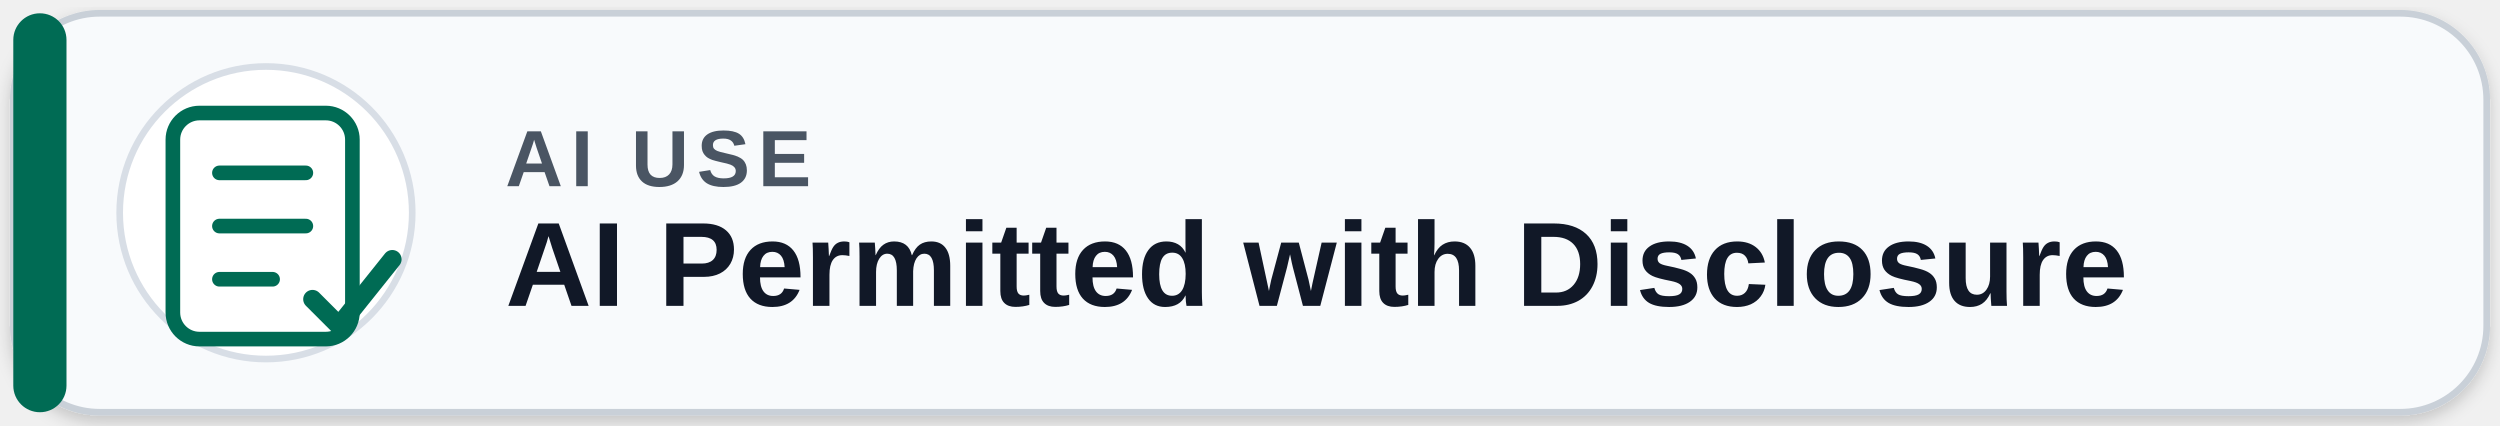
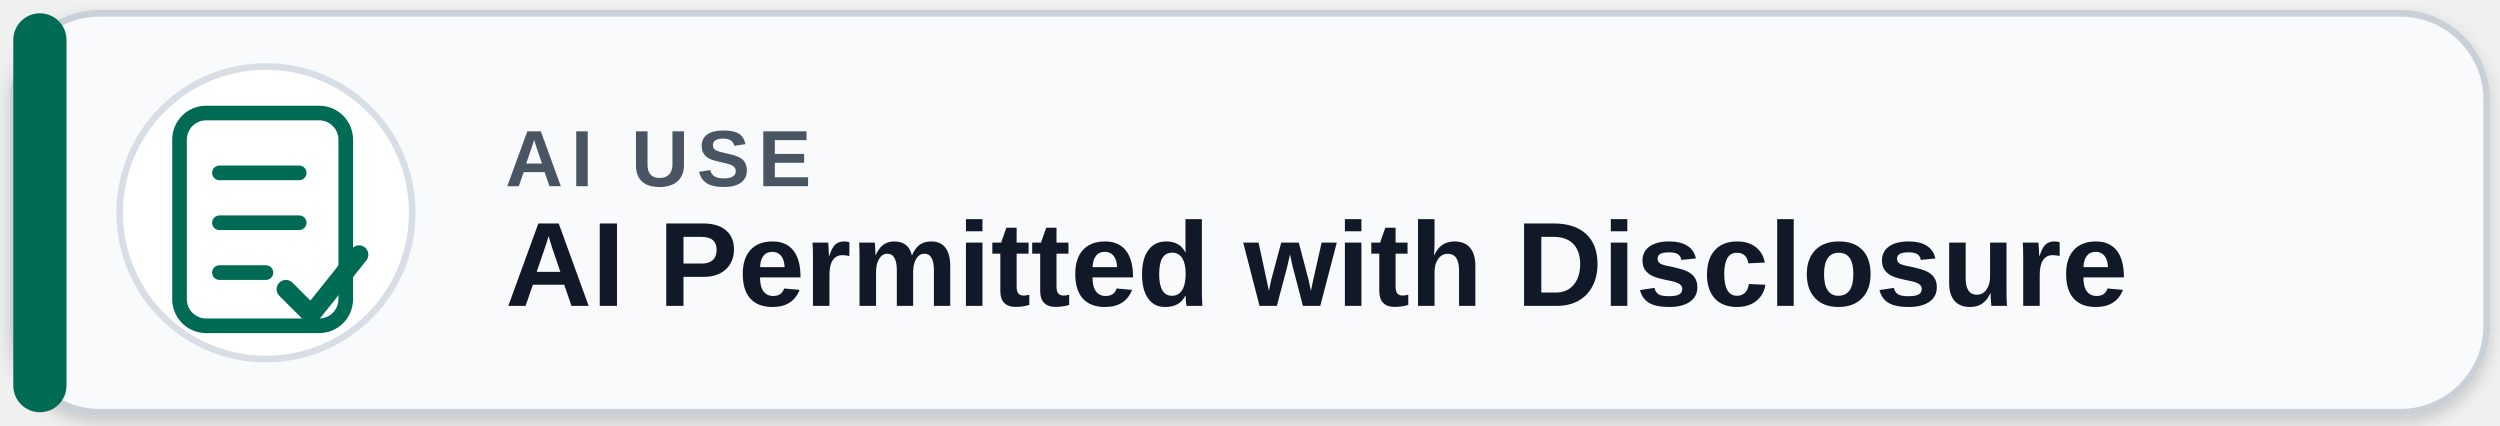
<svg xmlns="http://www.w3.org/2000/svg" width="376" height="64" viewBox="0 0 376 64" role="img" aria-labelledby="ai-permitted-disclosure-title ai-permitted-disclosure-desc">
  <defs>
    <filter id="shadow-ai-permitted-disclosure" x="-5%" y="-20%" width="110%" height="140%">
      <feDropShadow dx="0" dy="1" stdDeviation="1.2" flood-color="#000000" flood-opacity="0.18" />
    </filter>
  </defs>
  <rect x="2" y="2" width="372" height="60" rx="13" fill="#F8FAFC" stroke="#C9D0D8" filter="url(#shadow-ai-permitted-disclosure)" />
  <rect x="2" y="2" width="8" height="60" rx="4" fill="#006B54" />
  <circle cx="40" cy="32" r="22" fill="#FFFFFF" stroke="#D8DEE6" />
-   <g aria-hidden="true" transform="translate(8 0)" stroke="#006B54" stroke-width="2.2" stroke-linecap="round" stroke-linejoin="round" fill="none">
-     <rect x="18" y="17" width="27" height="34" rx="4" fill="#FFFFFF" />
-     <path d="M25 26h13M25 34h13M25 42h8" />
-     <path d="M39 45l4 4 8-10" stroke="#006B54" stroke-width="2.8" />
+   <g aria-hidden="true" stroke="#006B54" stroke-width="2.2" stroke-linecap="round" stroke-linejoin="round" fill="none">
+     <rect x="27" y="17" width="25" height="32" rx="4" fill="#FFFFFF" />
+     <path d="M33" />
+     <path d="M33 26h12M33 33.5h12M33 41h7" />
+     <path d="M43 43.5l3.8 3.8 7.2-9" stroke="#006B54" stroke-width="2.8" />
  </g>
  <text x="76" y="28" font-family="Arial, Helvetica, sans-serif" font-size="12" font-weight="700" letter-spacing="1.2" fill="#4A5563">AI USE</text>
  <text x="76" y="46" font-family="Arial, Helvetica, sans-serif" font-size="18" font-weight="700" fill="#111827">AI Permitted with Disclosure</text>
</svg>
